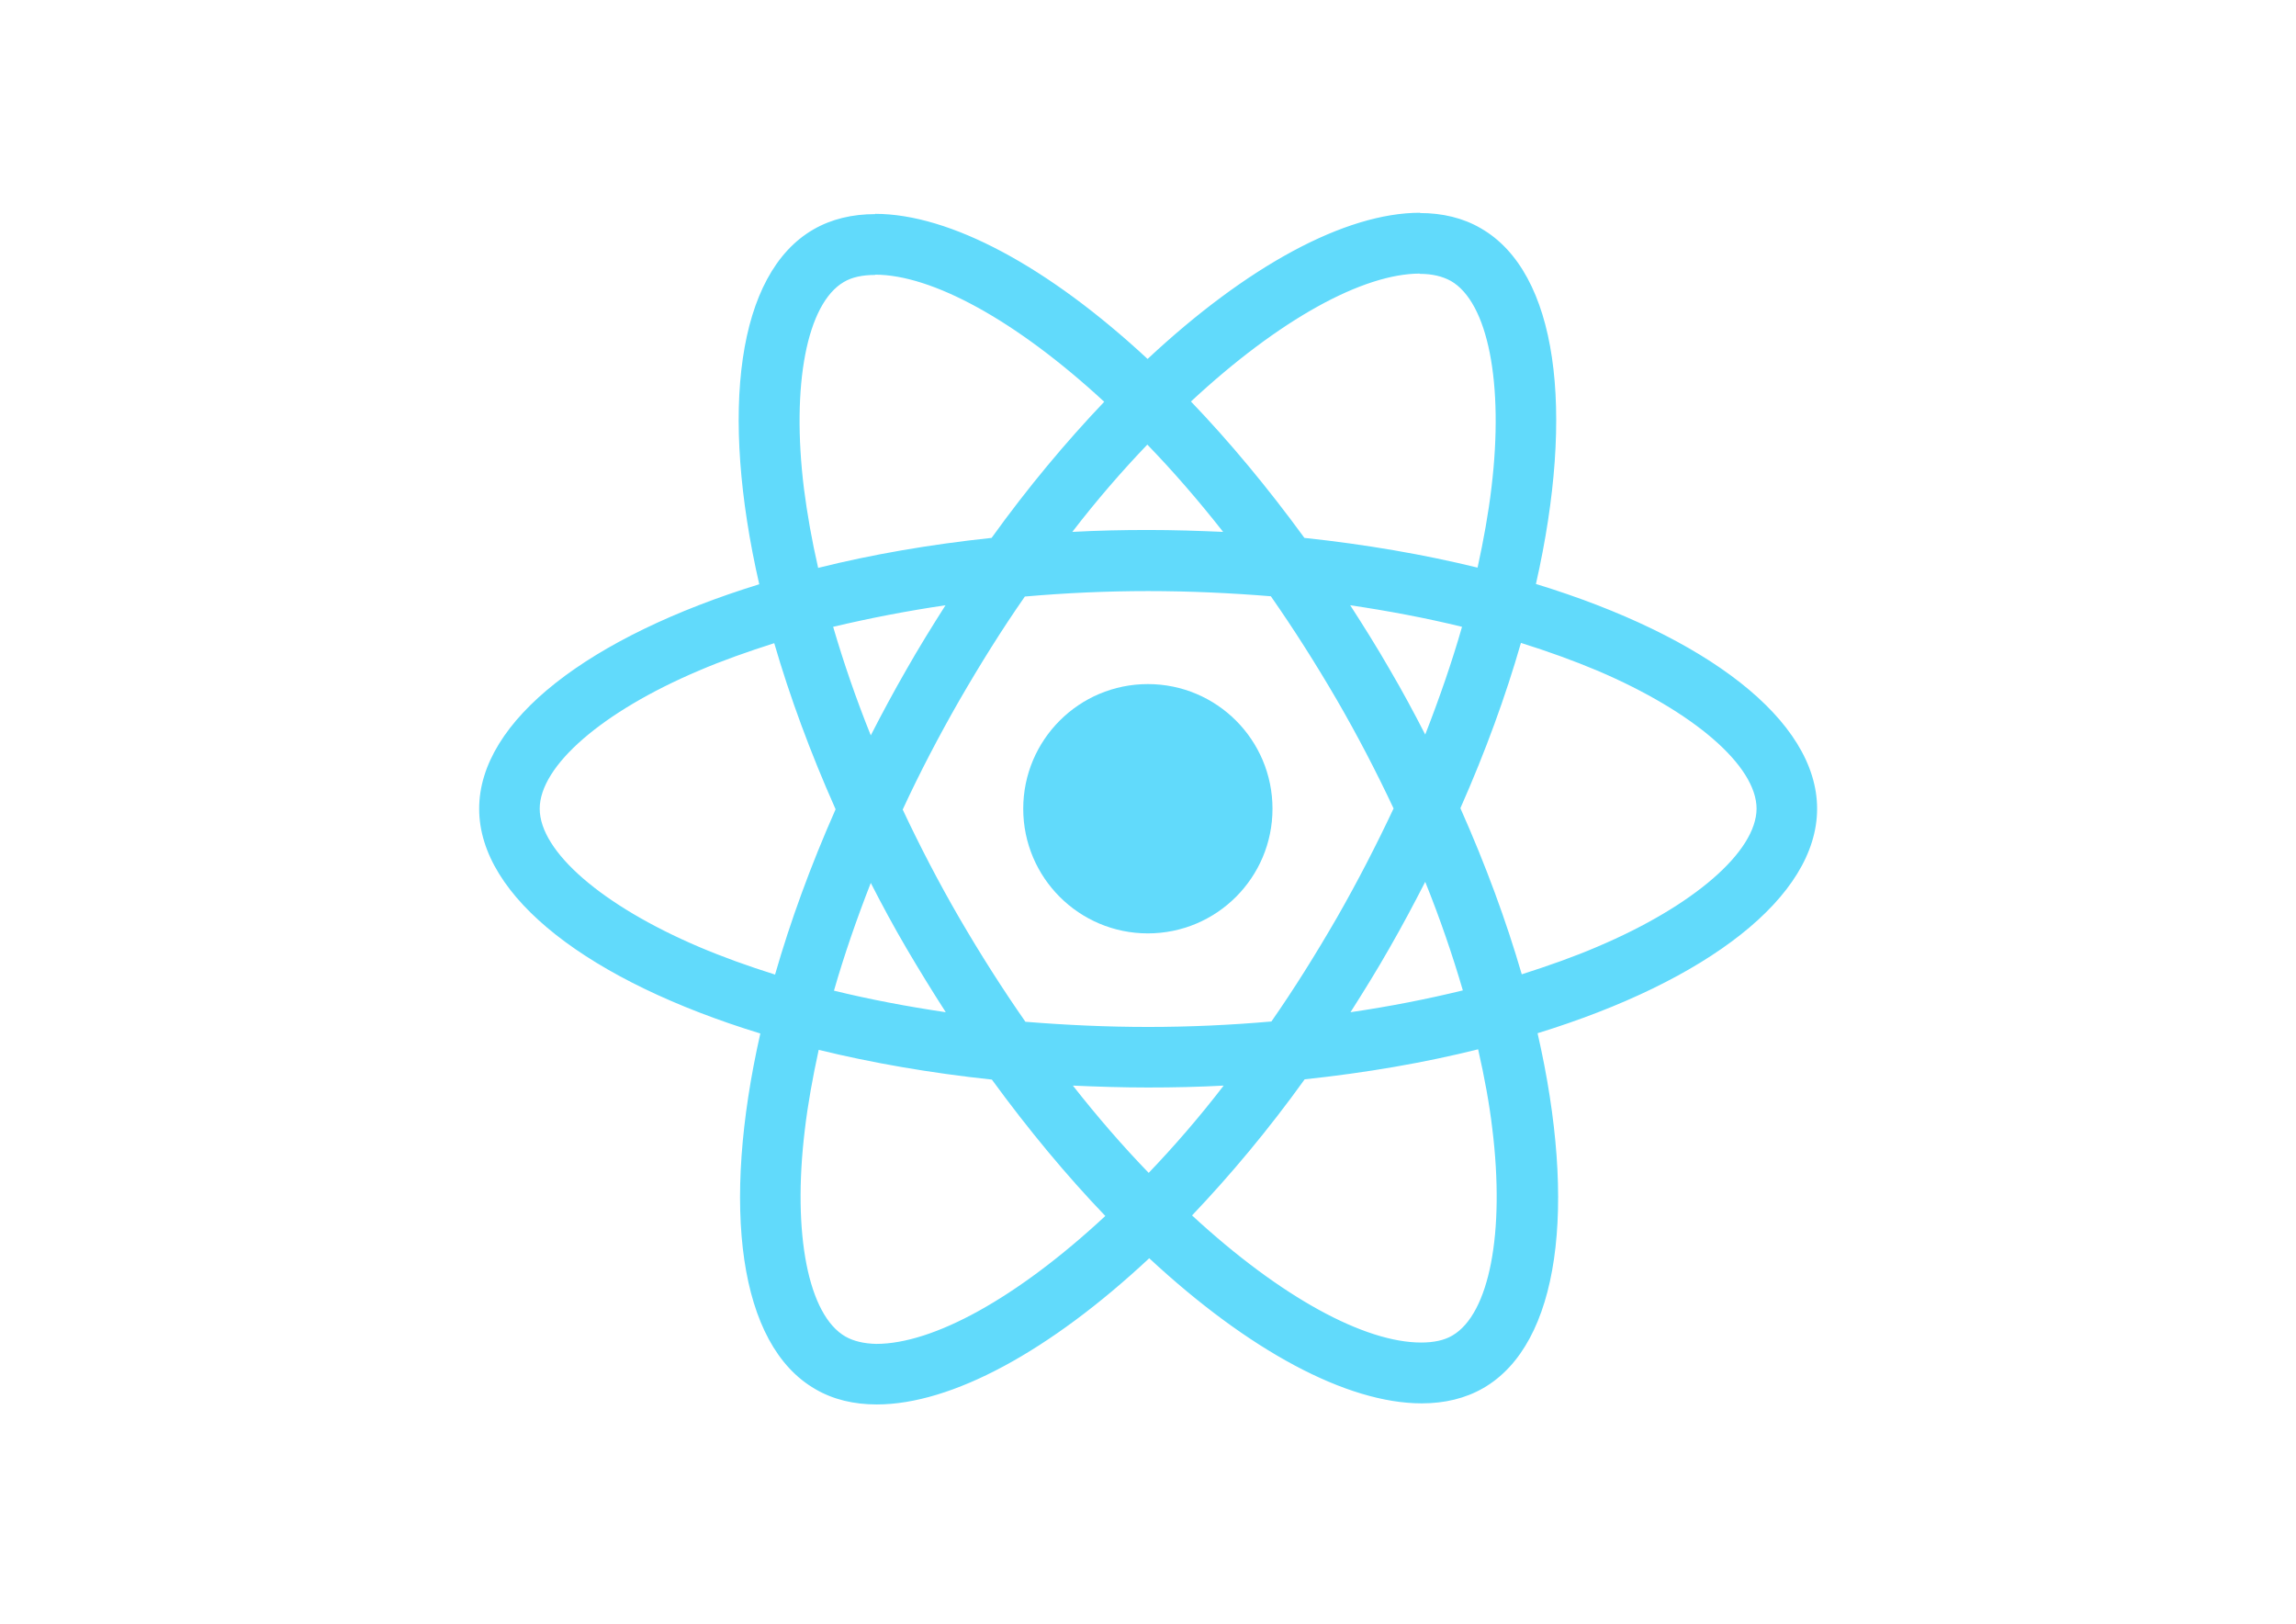
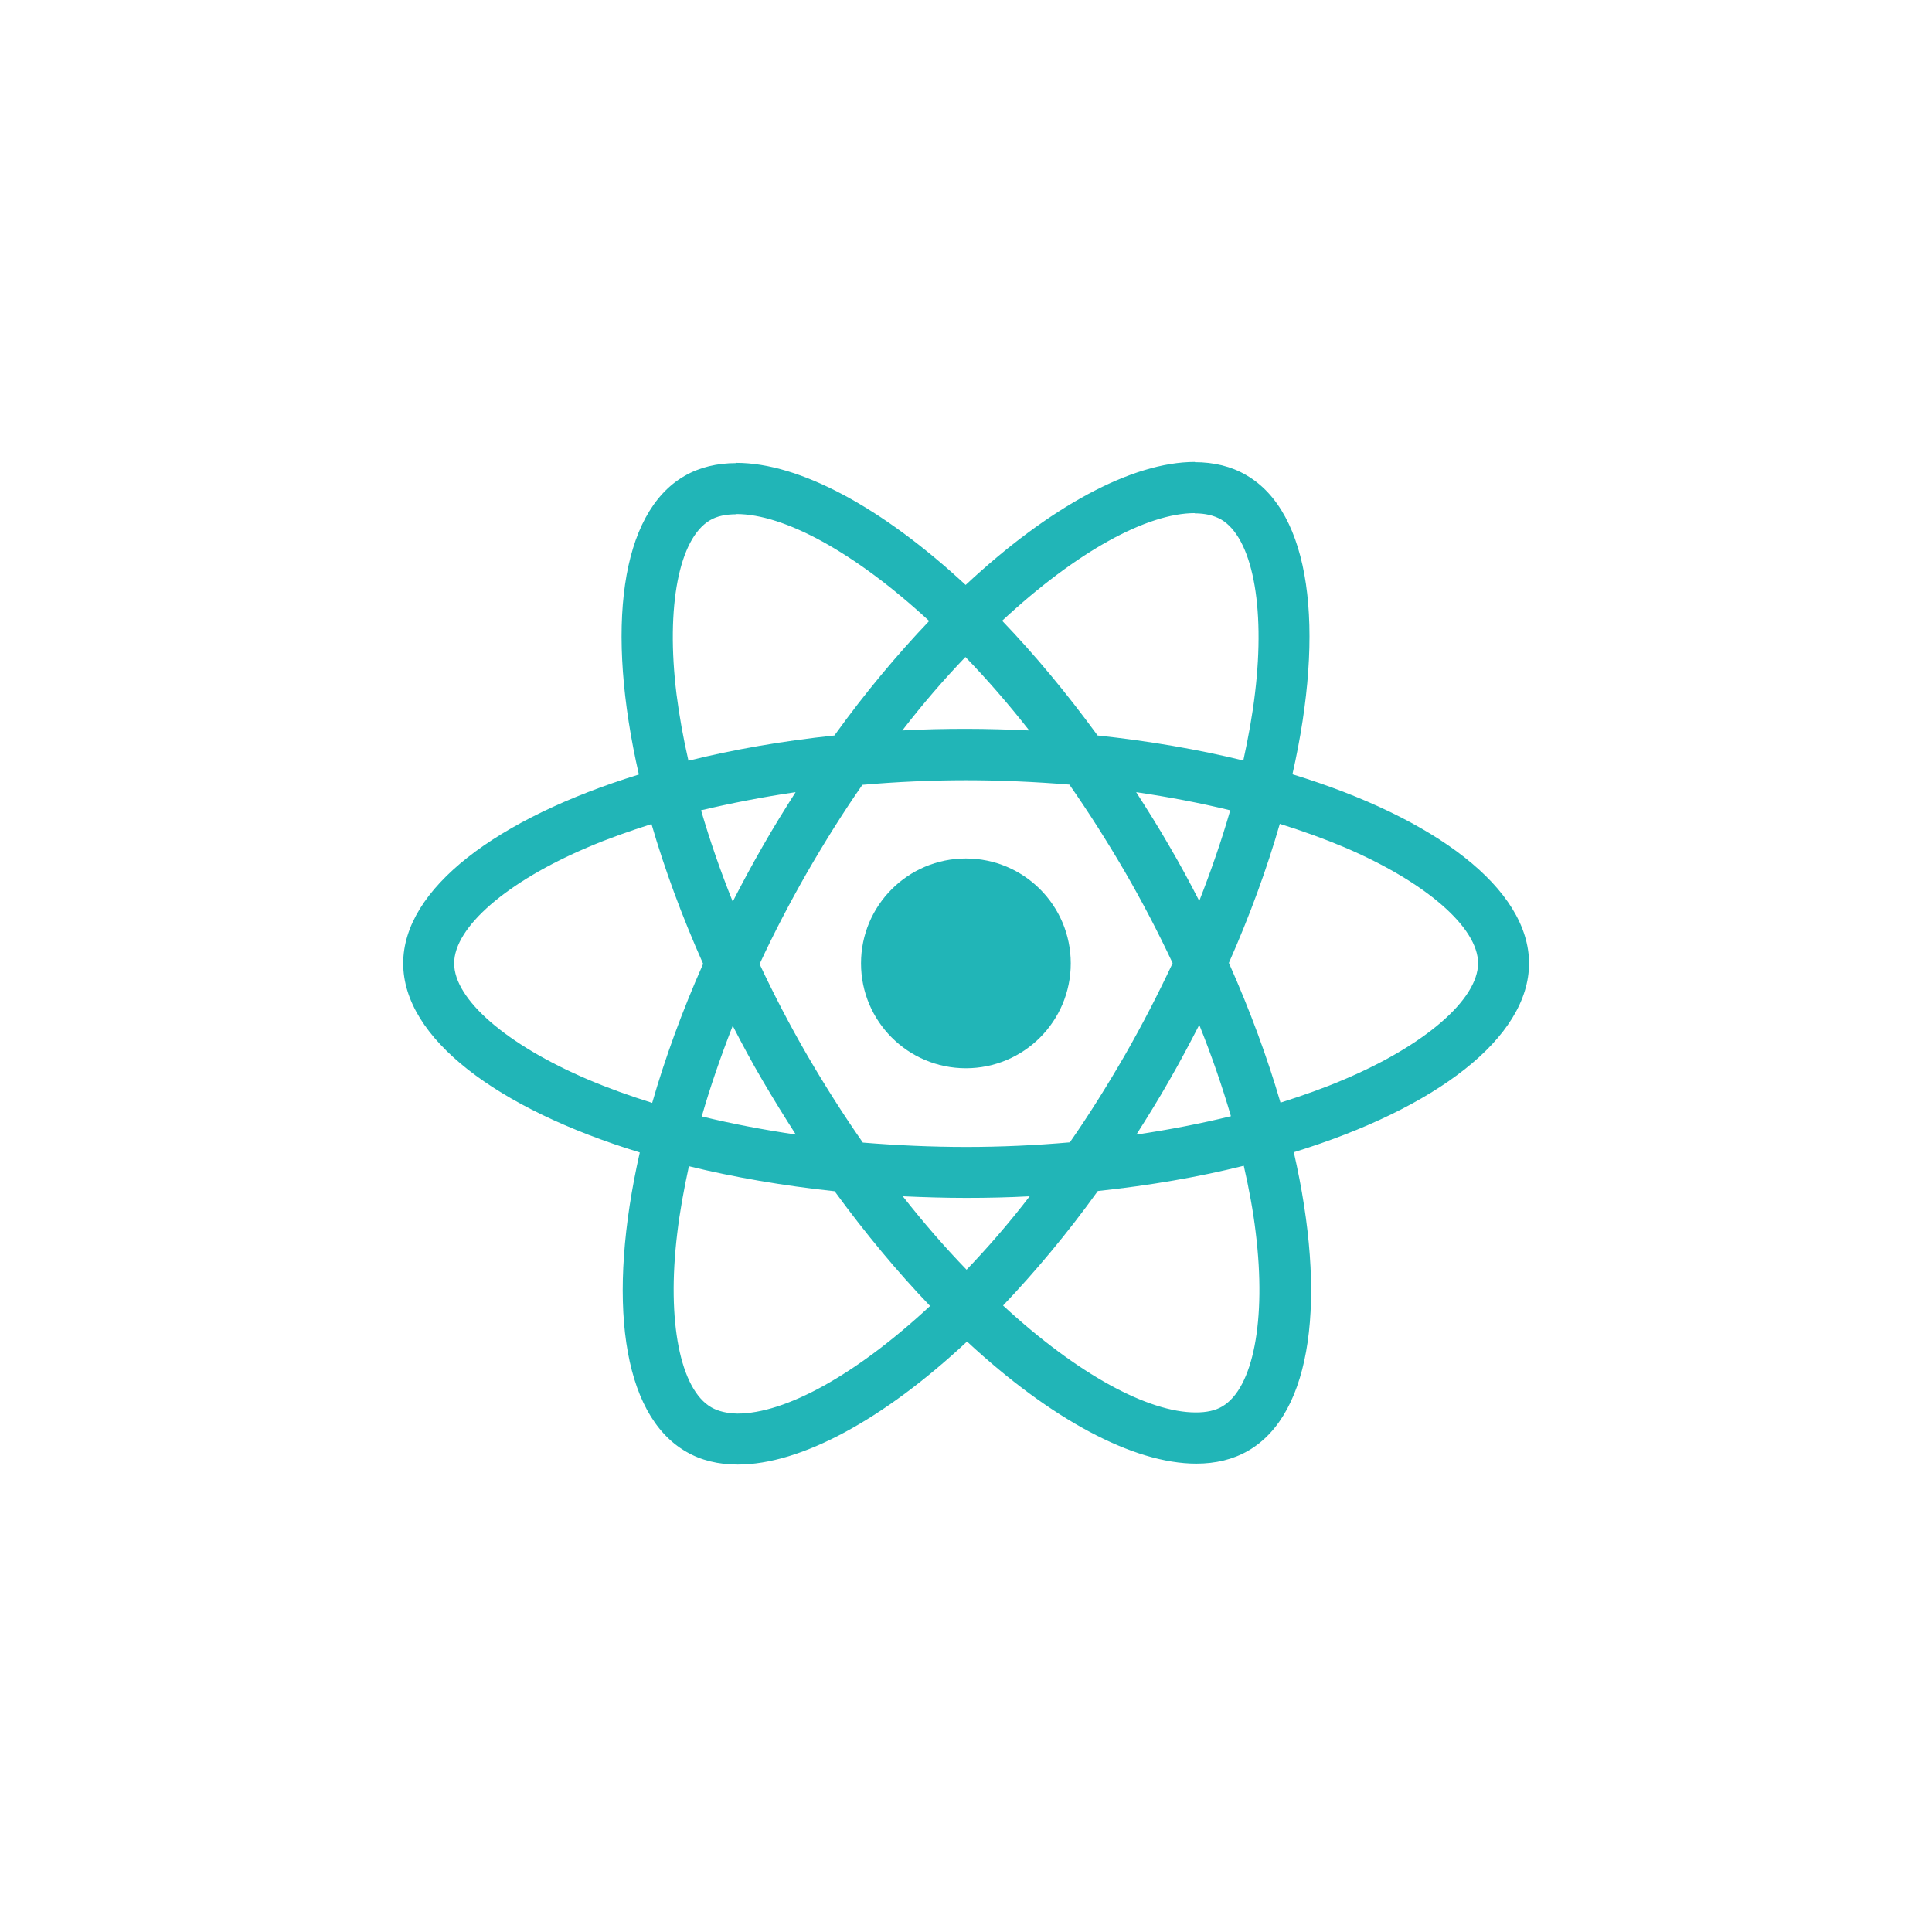
- <svg xmlns="http://www.w3.org/2000/svg" viewBox="0 0 841.9 595.3">
-   <g fill="#61DAFB">
+ <svg xmlns="http://www.w3.org/2000/svg" viewBox="0 0 841.9 595.3" width="50" height="50">
+   <g fill="#21B5B7">
    <path d="M666.3 296.5c0-32.5-40.7-63.3-103.1-82.4 14.4-63.6 8-114.2-20.2-130.4-6.5-3.8-14.1-5.6-22.4-5.6v22.3c4.6 0 8.3.9 11.4 2.6 13.6 7.8 19.5 37.5 14.9 75.7-1.1 9.4-2.9 19.3-5.1 29.4-19.6-4.8-41-8.5-63.5-10.9-13.5-18.5-27.5-35.3-41.6-50 32.6-30.3 63.2-46.9 84-46.9V78c-27.5 0-63.5 19.6-99.9 53.6-36.4-33.8-72.4-53.2-99.9-53.2v22.3c20.7 0 51.4 16.5 84 46.6-14 14.7-28 31.4-41.3 49.9-22.6 2.4-44 6.1-63.6 11-2.3-10-4-19.7-5.2-29-4.7-38.2 1.1-67.9 14.6-75.8 3-1.8 6.9-2.6 11.5-2.6V78.5c-8.4 0-16 1.8-22.6 5.6-28.1 16.2-34.4 66.7-19.9 130.1-62.2 19.2-102.7 49.9-102.7 82.3 0 32.5 40.7 63.3 103.1 82.4-14.4 63.6-8 114.2 20.2 130.4 6.5 3.8 14.1 5.6 22.5 5.6 27.5 0 63.5-19.6 99.9-53.6 36.4 33.8 72.4 53.2 99.9 53.2 8.4 0 16-1.8 22.6-5.6 28.1-16.2 34.4-66.7 19.9-130.1 62-19.1 102.5-49.9 102.5-82.3zm-130.2-66.7c-3.7 12.9-8.3 26.2-13.5 39.5-4.1-8-8.4-16-13.1-24-4.6-8-9.5-15.8-14.4-23.4 14.2 2.1 27.9 4.7 41 7.9zm-45.8 106.5c-7.8 13.5-15.8 26.3-24.1 38.2-14.9 1.3-30 2-45.2 2-15.1 0-30.2-.7-45-1.9-8.3-11.9-16.4-24.6-24.2-38-7.6-13.1-14.5-26.4-20.8-39.8 6.2-13.4 13.2-26.8 20.7-39.9 7.8-13.5 15.8-26.3 24.1-38.2 14.9-1.3 30-2 45.2-2 15.1 0 30.2.7 45 1.9 8.3 11.9 16.4 24.6 24.2 38 7.6 13.1 14.5 26.4 20.8 39.8-6.3 13.4-13.2 26.8-20.7 39.9zm32.3-13c5.4 13.4 10 26.8 13.8 39.8-13.1 3.2-26.9 5.9-41.2 8 4.9-7.7 9.8-15.6 14.4-23.7 4.6-8 8.9-16.1 13-24.1zM421.2 430c-9.3-9.6-18.6-20.3-27.8-32 9 .4 18.2.7 27.5.7 9.4 0 18.7-.2 27.8-.7-9 11.7-18.3 22.4-27.5 32zm-74.4-58.9c-14.2-2.1-27.9-4.7-41-7.9 3.7-12.9 8.3-26.2 13.5-39.5 4.1 8 8.4 16 13.1 24 4.7 8 9.5 15.8 14.4 23.4zM420.7 163c9.3 9.6 18.6 20.3 27.8 32-9-.4-18.2-.7-27.5-.7-9.4 0-18.7.2-27.8.7 9-11.7 18.3-22.4 27.5-32zm-74 58.9c-4.9 7.7-9.8 15.6-14.4 23.7-4.6 8-8.9 16-13 24-5.4-13.4-10-26.8-13.8-39.8 13.1-3.1 26.9-5.8 41.2-7.9zm-90.5 125.2c-35.4-15.1-58.3-34.9-58.3-50.6 0-15.7 22.9-35.6 58.3-50.6 8.6-3.7 18-7 27.7-10.1 5.7 19.6 13.2 40 22.5 60.9-9.2 20.8-16.6 41.1-22.2 60.6-9.9-3.1-19.3-6.5-28-10.2zM310 490c-13.6-7.8-19.5-37.5-14.9-75.7 1.1-9.4 2.9-19.3 5.1-29.4 19.6 4.8 41 8.5 63.5 10.9 13.5 18.5 27.5 35.3 41.6 50-32.6 30.3-63.2 46.9-84 46.9-4.5-.1-8.3-1-11.3-2.7zm237.2-76.2c4.7 38.2-1.1 67.9-14.6 75.8-3 1.8-6.9 2.6-11.5 2.6-20.7 0-51.4-16.5-84-46.6 14-14.7 28-31.4 41.3-49.9 22.6-2.4 44-6.1 63.6-11 2.3 10.1 4.1 19.8 5.2 29.1zm38.5-66.7c-8.6 3.7-18 7-27.7 10.1-5.7-19.6-13.2-40-22.5-60.9 9.2-20.8 16.6-41.1 22.2-60.6 9.9 3.1 19.3 6.5 28.1 10.2 35.4 15.1 58.3 34.9 58.3 50.6-.1 15.7-23 35.6-58.4 50.6zM320.8 78.4z" />
    <circle cx="420.9" cy="296.5" r="45.7" />
    <path d="M520.5 78.1z" />
  </g>
</svg>
